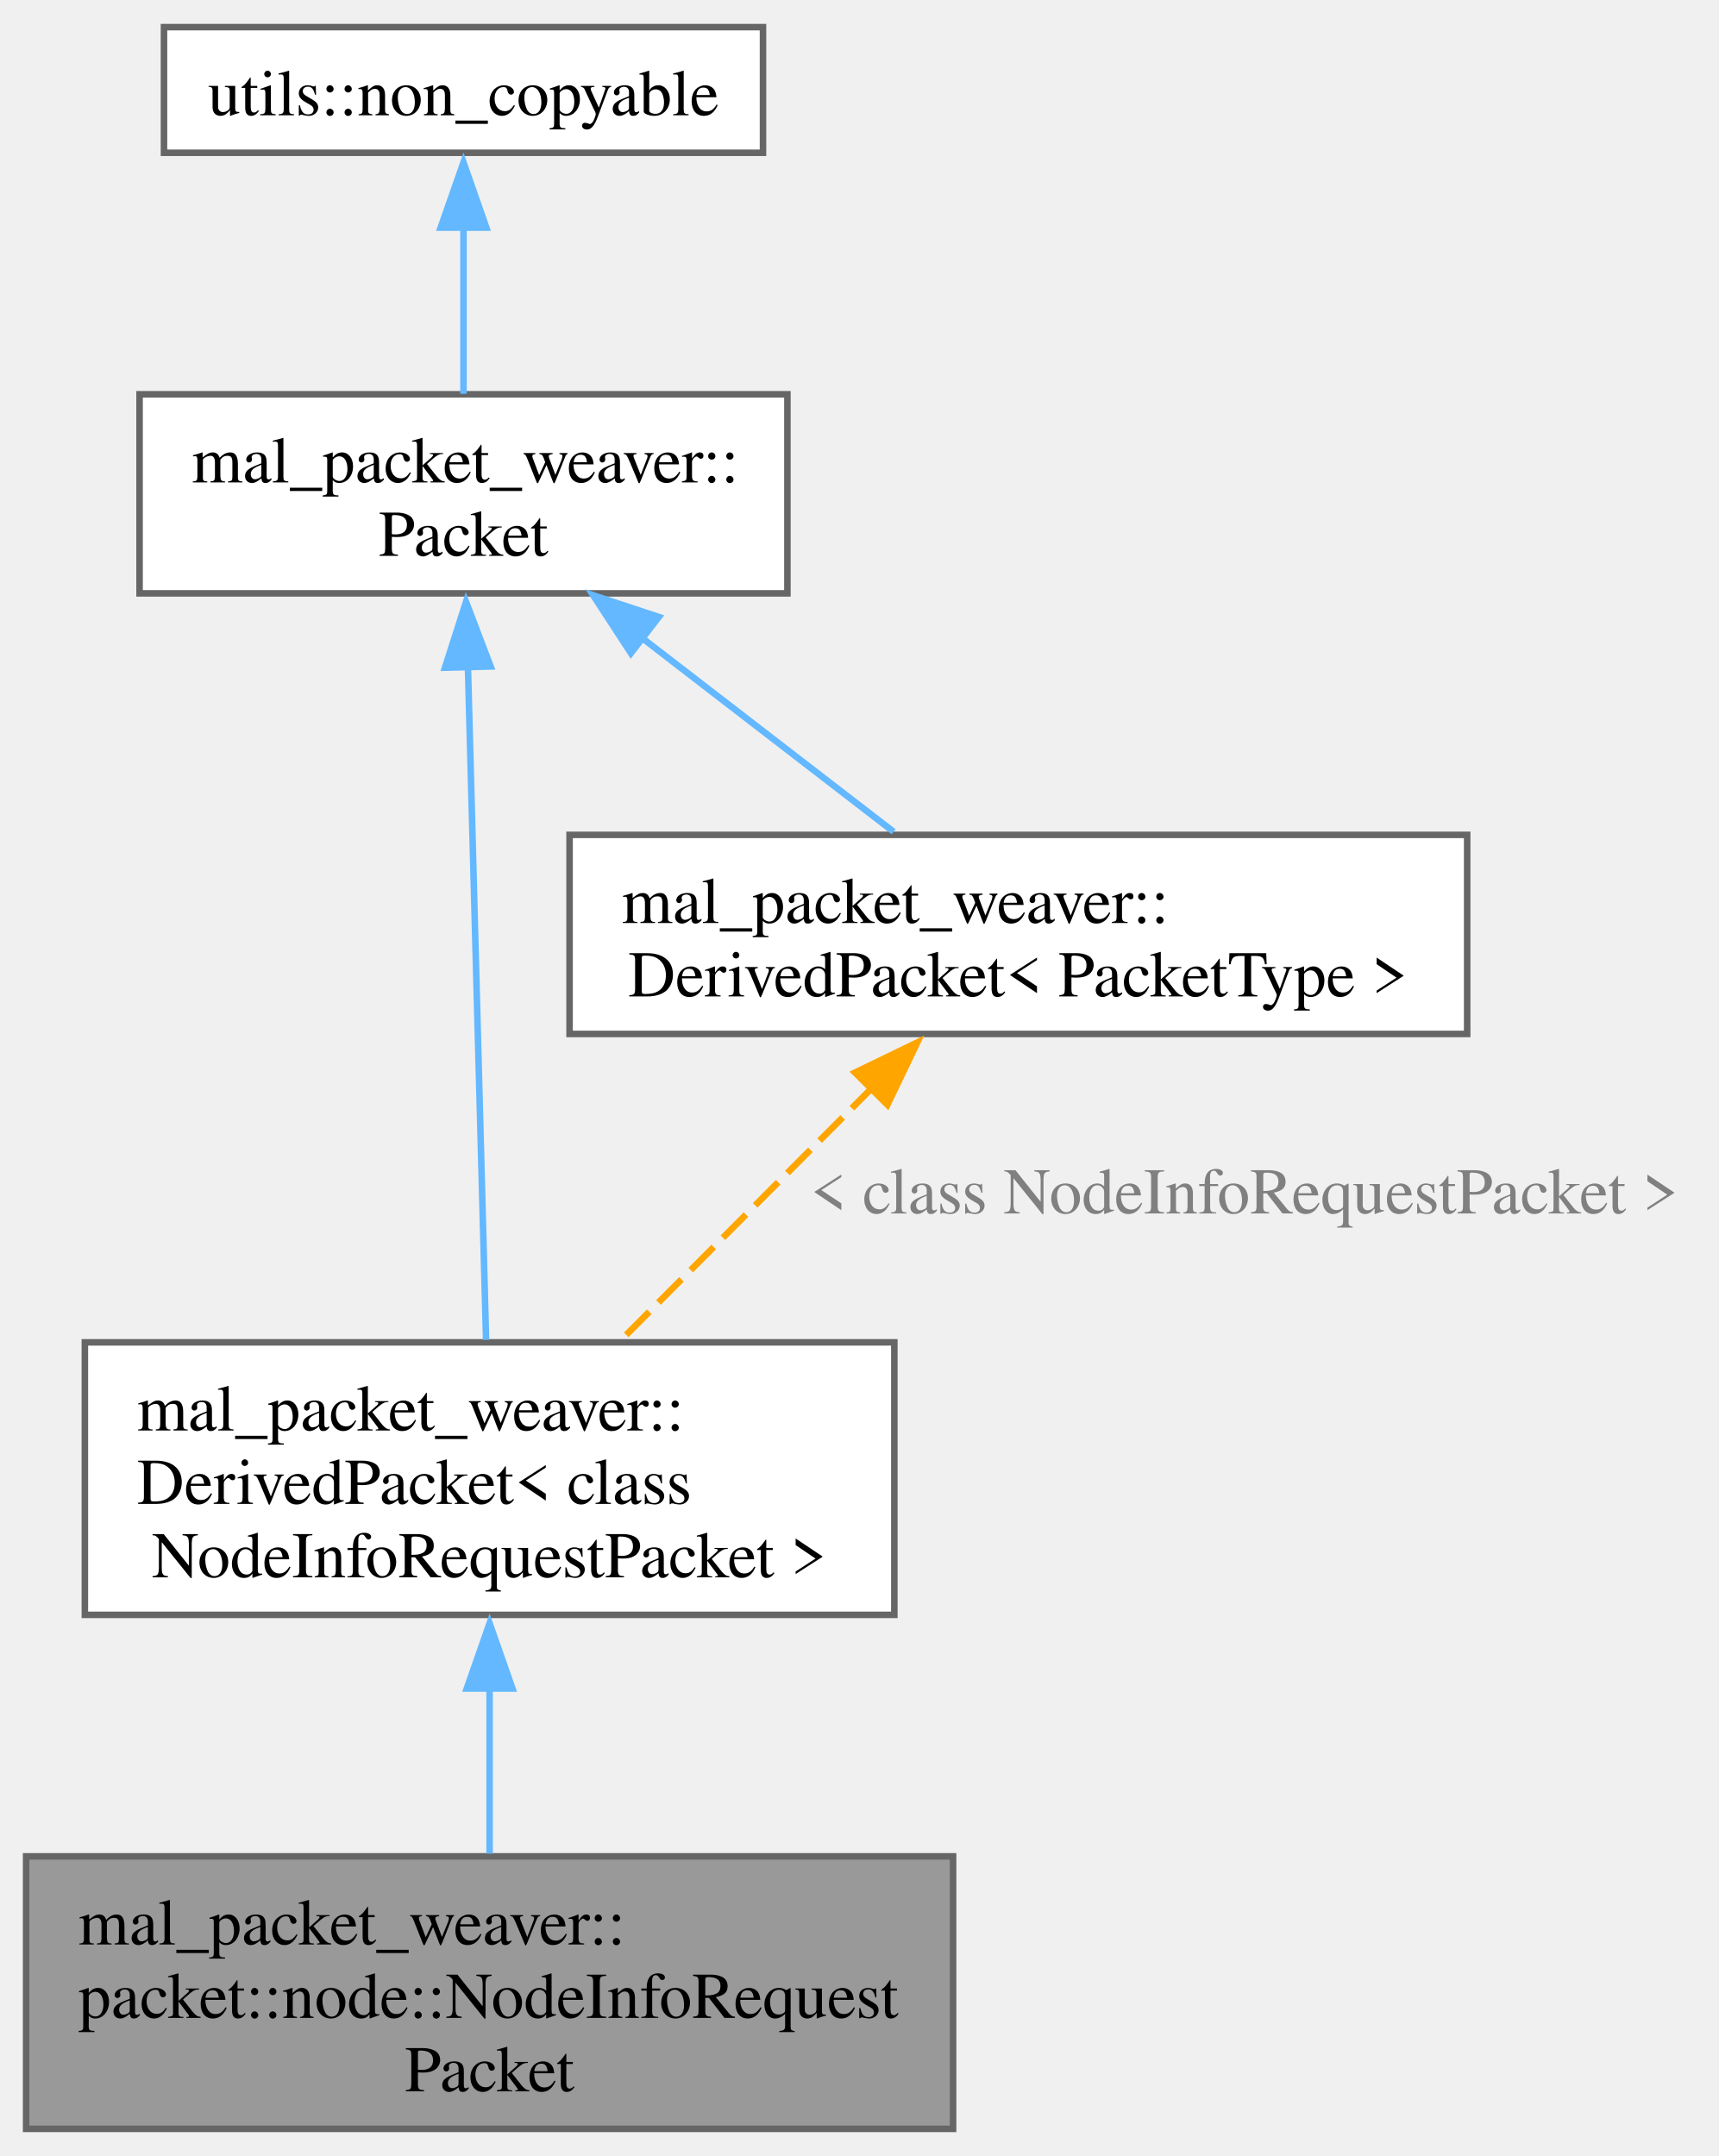
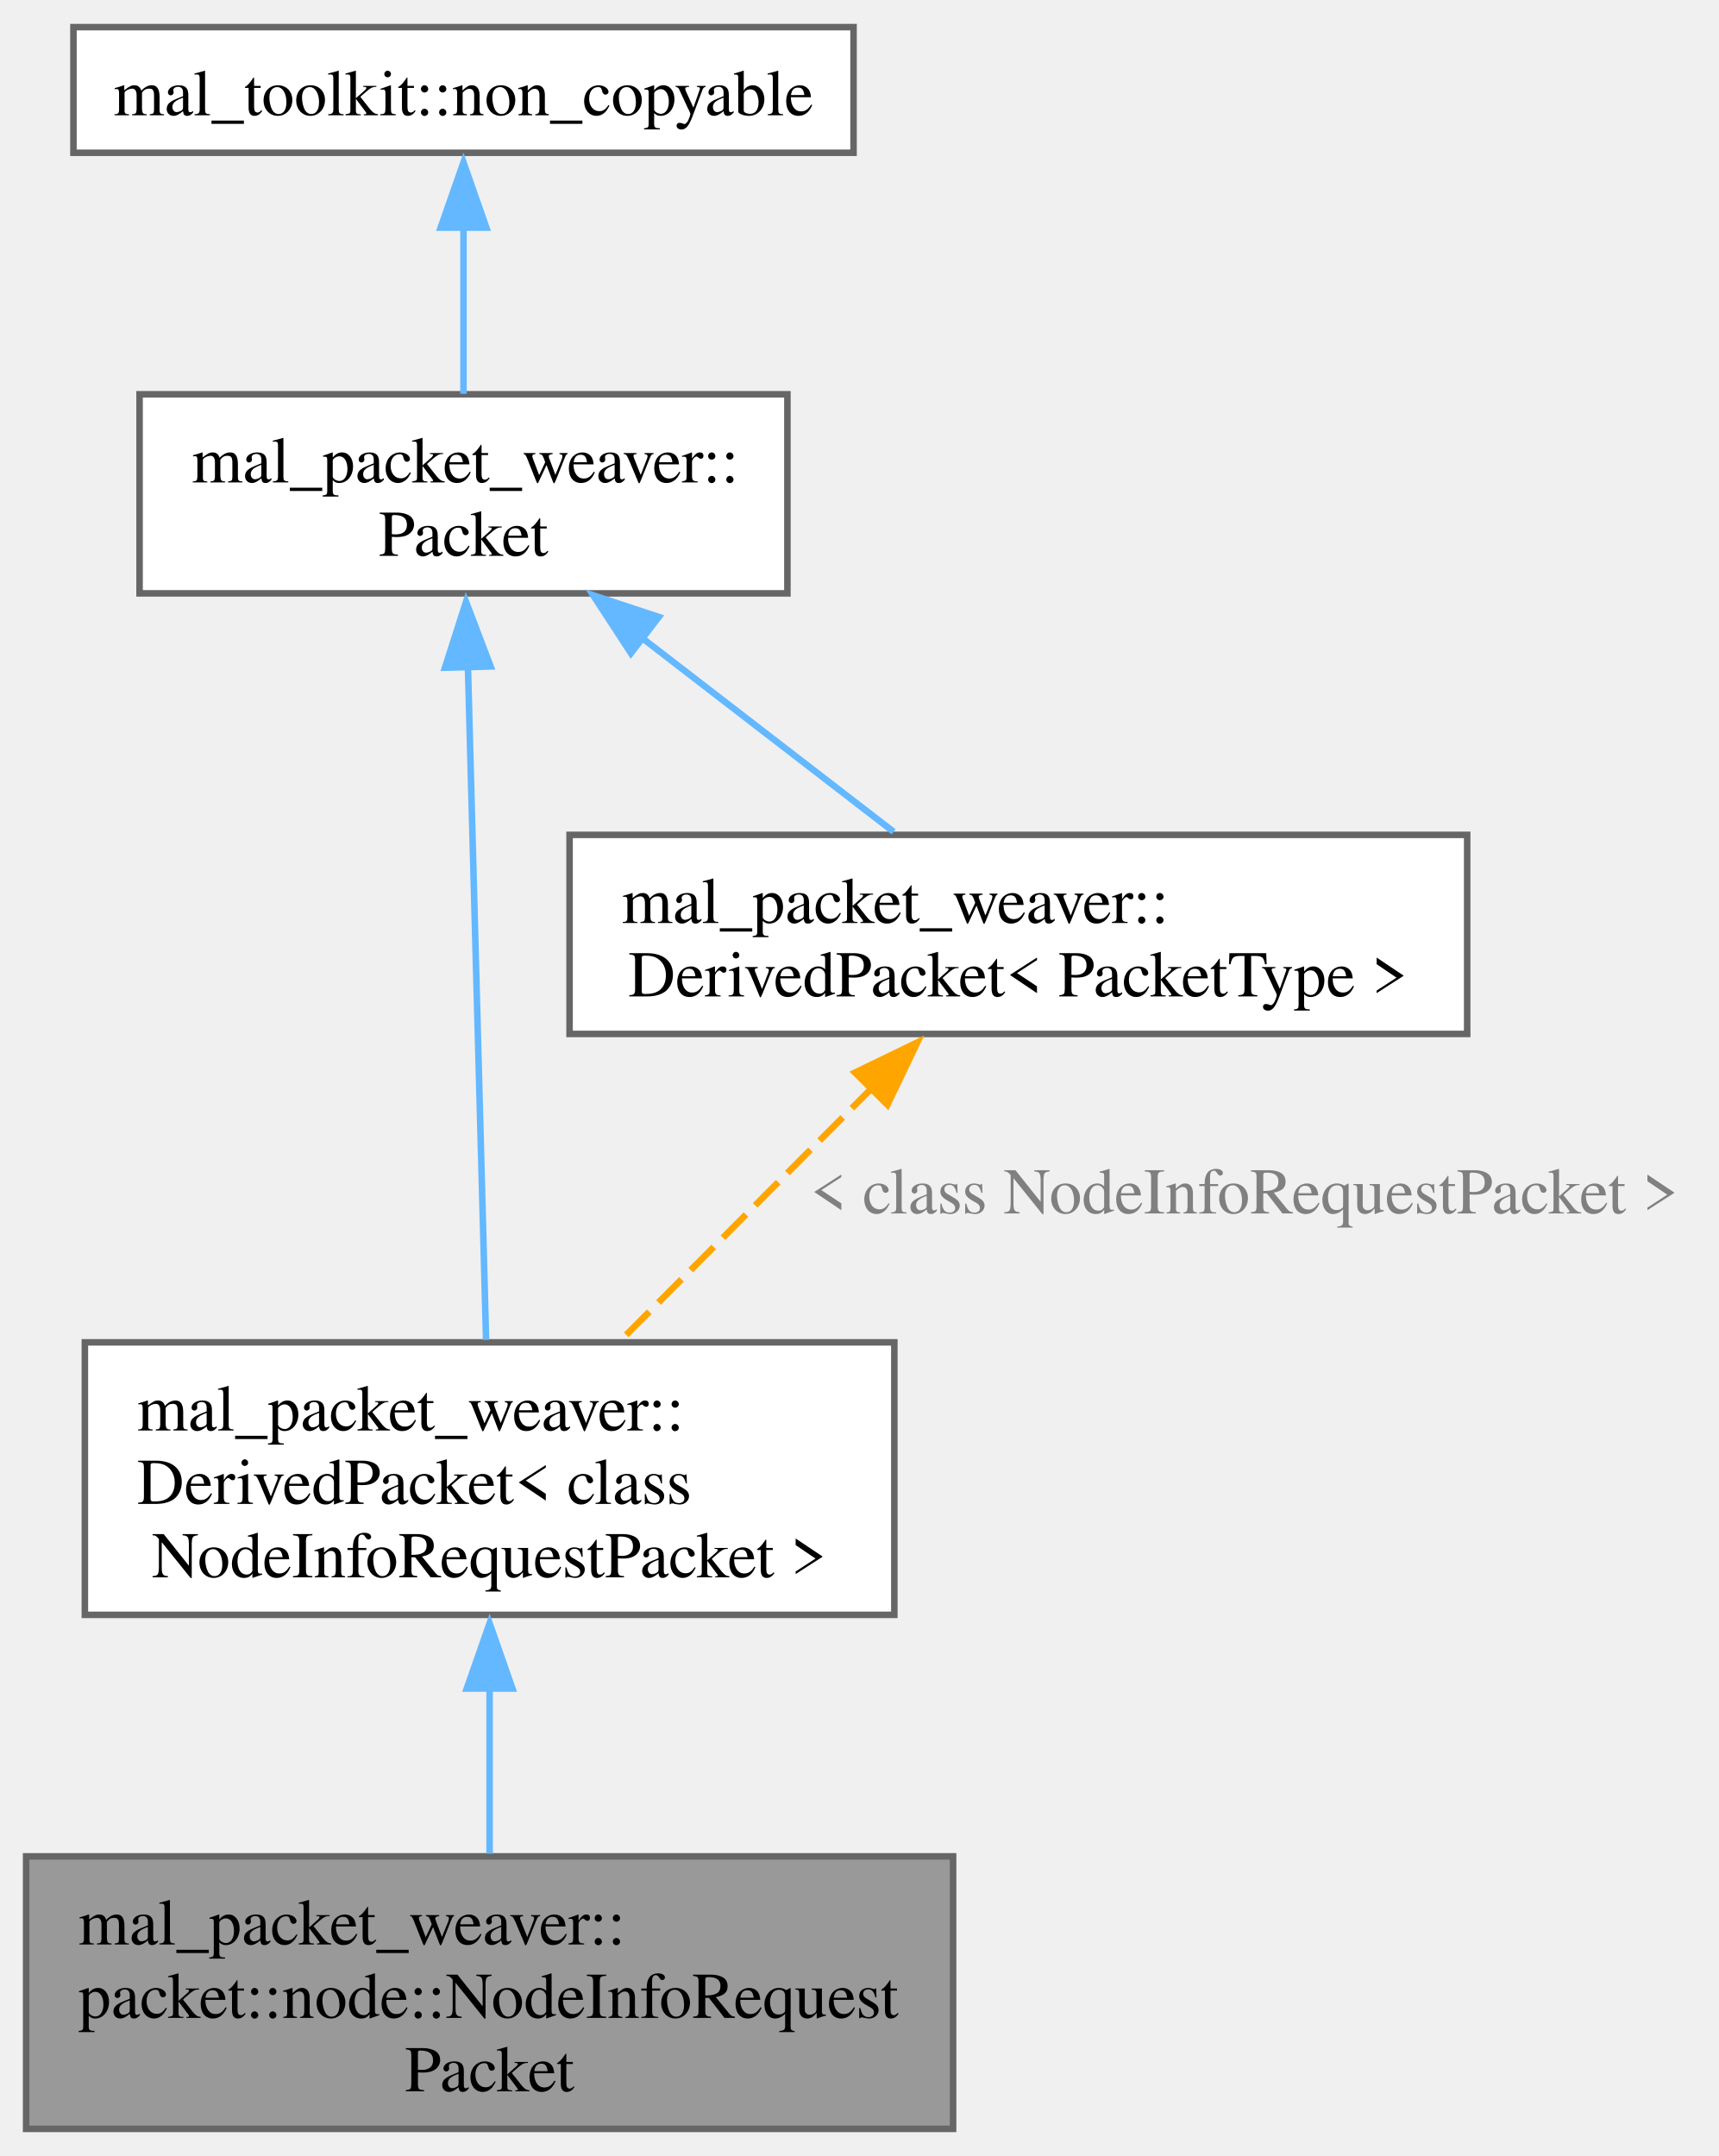
<svg xmlns="http://www.w3.org/2000/svg" xmlns:xlink="http://www.w3.org/1999/xlink" width="263pt" height="330pt" viewBox="0.00 0.00 263.25 330.00">
  <g id="graph0" class="graph" transform="scale(1 1) rotate(0) translate(4 326)">
    <g id="Node000001" class="node">
      <g id="a_Node000001">
        <a xlink:title="Packet for requesting information from a node.">
          <polygon fill="#999999" stroke="#666666" points="142,-41.75 0,-41.75 0,0 142,0 142,-41.75" />
          <text text-anchor="start" x="8" y="-28.25" font-family="Times,serif" font-size="10.00">mal_packet_weaver::</text>
          <text text-anchor="start" x="8" y="-17" font-family="Times,serif" font-size="10.00">packet::node::NodeInfoRequest</text>
          <text text-anchor="middle" x="71" y="-5.75" font-family="Times,serif" font-size="10.00">Packet</text>
        </a>
      </g>
    </g>
    <g id="Node000002" class="node">
      <g id="a_Node000002">
        <a xlink:href="../../dd/d2b/classmal__packet__weaver_1_1_derived_packet.html" target="_top" xlink:title=" ">
          <polygon fill="white" stroke="#666666" points="133,-120.5 9,-120.5 9,-78.75 133,-78.75 133,-120.5" />
          <text text-anchor="start" x="17" y="-107" font-family="Times,serif" font-size="10.00">mal_packet_weaver::</text>
          <text text-anchor="start" x="17" y="-95.75" font-family="Times,serif" font-size="10.00">DerivedPacket&lt; class</text>
          <text text-anchor="middle" x="71" y="-84.5" font-family="Times,serif" font-size="10.00"> NodeInfoRequestPacket &gt;</text>
        </a>
      </g>
    </g>
    <g id="edge1_Node000001_Node000002" class="edge">
      <g id="a_edge1_Node000001_Node000002">
        <a xlink:title=" ">
          <path fill="none" stroke="#63b8ff" d="M71,-67.63C71,-59.06 71,-49.97 71,-42.17" />
          <polygon fill="#63b8ff" stroke="#63b8ff" points="67.5,-67.46 71,-77.46 74.5,-67.46 67.5,-67.46" />
        </a>
      </g>
    </g>
    <g id="Node000003" class="node">
      <g id="a_Node000003">
        <a xlink:href="../../d2/d9d/classmal__packet__weaver_1_1_packet.html" target="_top" xlink:title="Base class for all packets.">
          <polygon fill="white" stroke="#666666" points="116.62,-265.75 17.38,-265.75 17.38,-235.25 116.62,-235.25 116.62,-265.75" />
          <text text-anchor="start" x="25.38" y="-252.25" font-family="Times,serif" font-size="10.00">mal_packet_weaver::</text>
          <text text-anchor="middle" x="67" y="-241" font-family="Times,serif" font-size="10.00">Packet</text>
        </a>
      </g>
    </g>
    <g id="edge2_Node000002_Node000003" class="edge">
      <g id="a_edge2_Node000002_Node000003">
        <a xlink:title=" ">
          <path fill="none" stroke="#63b8ff" d="M67.68,-224.02C68.47,-194.86 69.74,-147.66 70.46,-120.88" />
          <polygon fill="#63b8ff" stroke="#63b8ff" points="64.16,-223.86 67.39,-233.95 71.16,-224.05 64.16,-223.86" />
        </a>
      </g>
    </g>
    <g id="Node000005" class="node">
      <g id="a_Node000005">
        <a xlink:href="../../dd/d2b/classmal__packet__weaver_1_1_derived_packet.html" target="_top" xlink:title="A templated class representing a derived packet from the base Packet class.">
          <polygon fill="white" stroke="#666666" points="220.75,-198.25 83.25,-198.25 83.25,-167.75 220.75,-167.75 220.75,-198.25" />
          <text text-anchor="start" x="91.25" y="-184.75" font-family="Times,serif" font-size="10.00">mal_packet_weaver::</text>
          <text text-anchor="middle" x="152" y="-173.5" font-family="Times,serif" font-size="10.00">DerivedPacket&lt; PacketType &gt;</text>
        </a>
      </g>
    </g>
    <g id="edge5_Node000005_Node000003" class="edge">
      <g id="a_edge5_Node000005_Node000003">
        <a xlink:title=" ">
          <path fill="none" stroke="#63b8ff" d="M94.56,-228.26C107.08,-218.61 121.59,-207.43 132.89,-198.72" />
          <polygon fill="#63b8ff" stroke="#63b8ff" points="92.65,-226.09 86.86,-234.96 96.92,-231.63 92.65,-226.09" />
        </a>
      </g>
    </g>
    <g id="Node000004" class="node">
      <g id="a_Node000004">
        <a xlink:title=" ">
-           <polygon fill="white" stroke="#666666" points="112.88,-322 21.12,-322 21.12,-302.75 112.88,-302.75 112.88,-322" />
-           <text text-anchor="middle" x="67" y="-308.5" font-family="Times,serif" font-size="10.00">utils::non_copyable</text>
+           <polygon fill="white" stroke="#666666" points="126.75,-322 7.25,-322 7.25,-302.75 126.75,-302.75 126.75,-322" />
+           <text text-anchor="middle" x="67" y="-308.5" font-family="Times,serif" font-size="10.00">mal_toolkit::non_copyable</text>
        </a>
      </g>
    </g>
    <g id="edge3_Node000003_Node000004" class="edge">
      <g id="a_edge3_Node000003_Node000004">
        <a xlink:title=" ">
          <path fill="none" stroke="#63b8ff" d="M67,-291.52C67,-283.12 67,-273.51 67,-265.82" />
          <polygon fill="#63b8ff" stroke="#63b8ff" points="63.5,-291.28 67,-301.28 70.5,-291.28 63.5,-291.28" />
        </a>
      </g>
    </g>
    <g id="edge4_Node000002_Node000005" class="edge">
      <g id="a_edge4_Node000002_Node000005">
        <a xlink:title=" ">
          <path fill="none" stroke="orange" stroke-dasharray="5,2" d="M130.02,-159.92C117.9,-147.74 102.95,-132.73 91.14,-120.85" />
          <polygon fill="orange" stroke="orange" points="126.98,-161.83 136.52,-166.45 131.94,-156.9 126.98,-161.83" />
        </a>
      </g>
      <text text-anchor="middle" x="186.62" y="-140.25" font-family="Times,serif" font-size="10.00" fill="grey"> &lt; class NodeInfoRequestPacket &gt;</text>
    </g>
  </g>
</svg>
